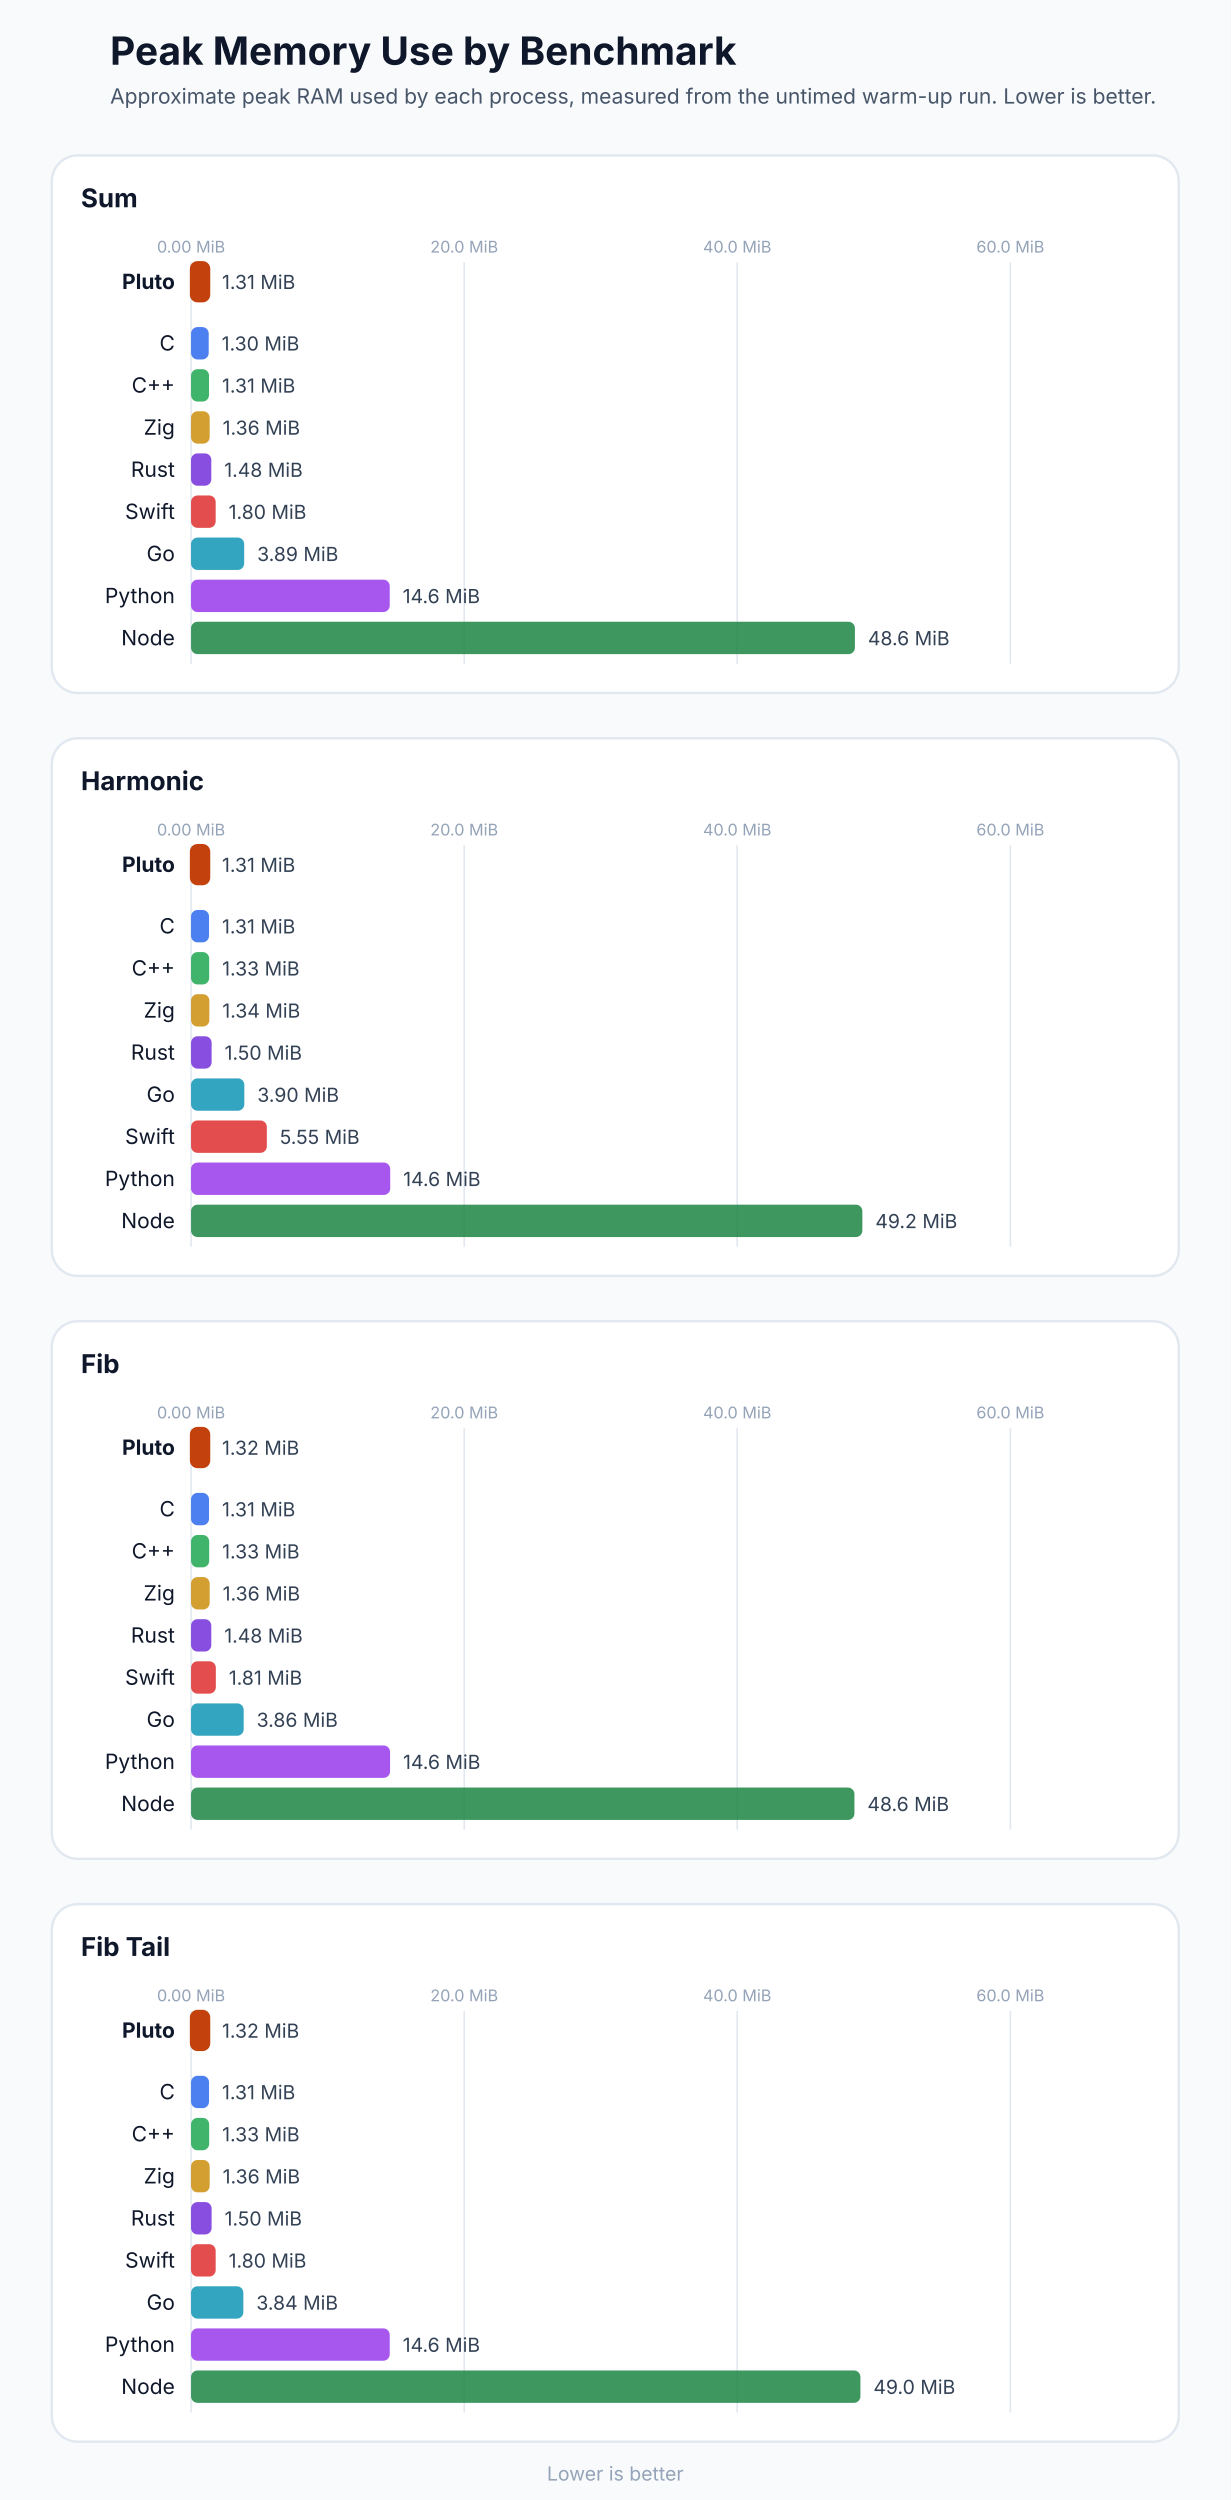
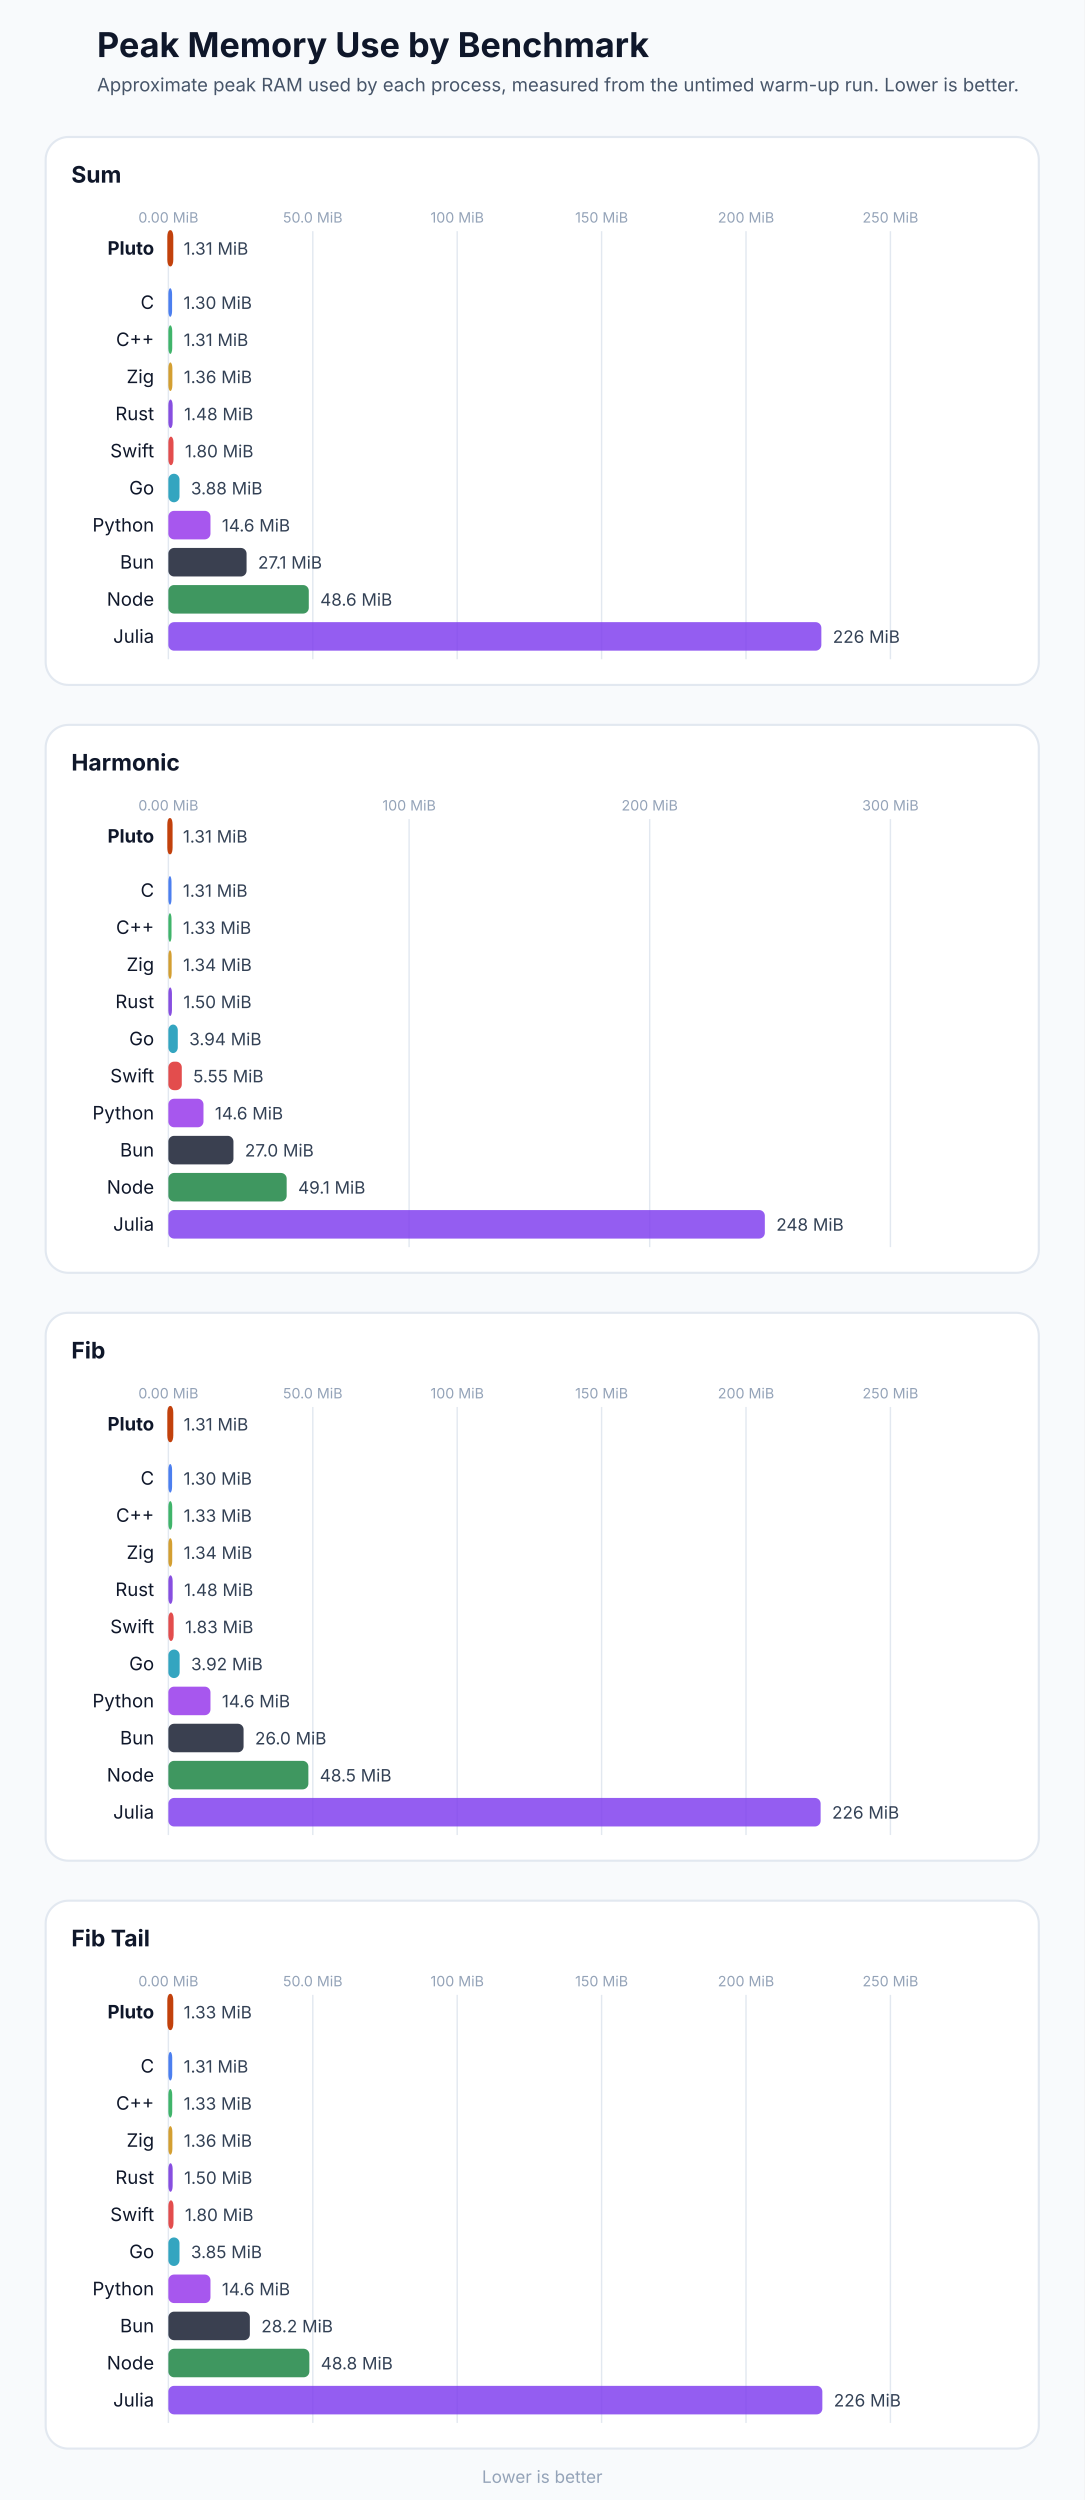
- <svg xmlns="http://www.w3.org/2000/svg" width="760" height="1544" viewBox="0 0 760 1544" role="img" aria-labelledby="chart-title chart-desc">
-   <rect width="760" height="1544" fill="#f8fafc" />
+ <svg xmlns="http://www.w3.org/2000/svg" width="760" height="1752" viewBox="0 0 760 1752" role="img" aria-labelledby="chart-title chart-desc">
+   <rect width="760" height="1752" fill="#f8fafc" />
  <text x="68" y="40" fill="#0f172a" font-size="24" font-weight="700" font-family="ui-sans-serif, system-ui, -apple-system, BlinkMacSystemFont, sans-serif">Peak Memory Use by Benchmark</text>
  <text x="68" y="64" fill="#475569" font-size="13" font-family="ui-sans-serif, system-ui, -apple-system, BlinkMacSystemFont, sans-serif">Approximate peak RAM used by each process, measured from the untimed warm-up run. Lower is better.</text>
-   <rect x="32" y="96" width="696" height="332" rx="16" fill="#ffffff" stroke="#e2e8f0" stroke-width="1.5" />
+   <rect x="32" y="96" width="696" height="384" rx="16" fill="#ffffff" stroke="#e2e8f0" stroke-width="1.5" />
  <text x="50" y="128" fill="#0f172a" font-size="16" font-weight="700" font-family="ui-sans-serif, system-ui, -apple-system, BlinkMacSystemFont, sans-serif">Sum</text>
-   <line x1="118.0" y1="162" x2="118.0" y2="410" stroke="#e2e8f0" stroke-width="1" />
+   <line x1="118.0" y1="162" x2="118.0" y2="462" stroke="#e2e8f0" stroke-width="1" />
  <text x="118.0" y="156" text-anchor="middle" fill="#94a3b8" font-size="10" font-family="ui-sans-serif, system-ui, -apple-system, BlinkMacSystemFont, sans-serif">0.00 MiB</text>
-   <line x1="286.7" y1="162" x2="286.7" y2="410" stroke="#e2e8f0" stroke-width="1" />
-   <text x="286.7" y="156" text-anchor="middle" fill="#94a3b8" font-size="10" font-family="ui-sans-serif, system-ui, -apple-system, BlinkMacSystemFont, sans-serif">20.0 MiB</text>
-   <line x1="455.3" y1="162" x2="455.3" y2="410" stroke="#e2e8f0" stroke-width="1" />
-   <text x="455.3" y="156" text-anchor="middle" fill="#94a3b8" font-size="10" font-family="ui-sans-serif, system-ui, -apple-system, BlinkMacSystemFont, sans-serif">40.0 MiB</text>
-   <line x1="624.0" y1="162" x2="624.0" y2="410" stroke="#e2e8f0" stroke-width="1" />
-   <text x="624.0" y="156" text-anchor="middle" fill="#94a3b8" font-size="10" font-family="ui-sans-serif, system-ui, -apple-system, BlinkMacSystemFont, sans-serif">60.0 MiB</text>
+   <line x1="219.2" y1="162" x2="219.2" y2="462" stroke="#e2e8f0" stroke-width="1" />
+   <text x="219.2" y="156" text-anchor="middle" fill="#94a3b8" font-size="10" font-family="ui-sans-serif, system-ui, -apple-system, BlinkMacSystemFont, sans-serif">50.0 MiB</text>
+   <line x1="320.4" y1="162" x2="320.4" y2="462" stroke="#e2e8f0" stroke-width="1" />
+   <text x="320.4" y="156" text-anchor="middle" fill="#94a3b8" font-size="10" font-family="ui-sans-serif, system-ui, -apple-system, BlinkMacSystemFont, sans-serif">100 MiB</text>
+   <line x1="421.6" y1="162" x2="421.6" y2="462" stroke="#e2e8f0" stroke-width="1" />
+   <text x="421.6" y="156" text-anchor="middle" fill="#94a3b8" font-size="10" font-family="ui-sans-serif, system-ui, -apple-system, BlinkMacSystemFont, sans-serif">150 MiB</text>
+   <line x1="522.8" y1="162" x2="522.8" y2="462" stroke="#e2e8f0" stroke-width="1" />
+   <text x="522.8" y="156" text-anchor="middle" fill="#94a3b8" font-size="10" font-family="ui-sans-serif, system-ui, -apple-system, BlinkMacSystemFont, sans-serif">200 MiB</text>
+   <line x1="624.0" y1="162" x2="624.0" y2="462" stroke="#e2e8f0" stroke-width="1" />
+   <text x="624.0" y="156" text-anchor="middle" fill="#94a3b8" font-size="10" font-family="ui-sans-serif, system-ui, -apple-system, BlinkMacSystemFont, sans-serif">250 MiB</text>
  <text x="108" y="178.5" text-anchor="end" fill="#0f172a" font-size="13" font-weight="700" font-family="ui-sans-serif, system-ui, -apple-system, BlinkMacSystemFont, sans-serif">Pluto</text>
-   <rect x="118" y="162" width="11.1" height="24" rx="4" fill="#c2410c" fill-opacity="1.0" stroke="#c2410c" stroke-width="1.5" />
-   <text x="137.1" y="178.5" text-anchor="start" fill="#334155" font-size="12" font-family="ui-sans-serif, system-ui, -apple-system, BlinkMacSystemFont, sans-serif">1.31 MiB</text>
+   <rect x="118" y="162" width="2.7" height="24" rx="4" fill="#c2410c" fill-opacity="1.0" stroke="#c2410c" stroke-width="1.5" />
+   <text x="128.7" y="178.5" text-anchor="start" fill="#334155" font-size="12" font-family="ui-sans-serif, system-ui, -apple-system, BlinkMacSystemFont, sans-serif">1.31 MiB</text>
  <text x="108" y="216.5" text-anchor="end" fill="#0f172a" font-size="13" font-weight="400" font-family="ui-sans-serif, system-ui, -apple-system, BlinkMacSystemFont, sans-serif">C</text>
-   <rect x="118" y="202" width="10.9" height="20" rx="4" fill="#2563eb" fill-opacity="0.82" />
-   <text x="136.9" y="216.5" text-anchor="start" fill="#334155" font-size="12" font-family="ui-sans-serif, system-ui, -apple-system, BlinkMacSystemFont, sans-serif">1.30 MiB</text>
+   <rect x="118" y="202" width="2.6" height="20" rx="4" fill="#2563eb" fill-opacity="0.82" />
+   <text x="128.6" y="216.5" text-anchor="start" fill="#334155" font-size="12" font-family="ui-sans-serif, system-ui, -apple-system, BlinkMacSystemFont, sans-serif">1.30 MiB</text>
  <text x="108" y="242.5" text-anchor="end" fill="#0f172a" font-size="13" font-weight="400" font-family="ui-sans-serif, system-ui, -apple-system, BlinkMacSystemFont, sans-serif">C++</text>
-   <rect x="118" y="228" width="11.1" height="20" rx="4" fill="#16a34a" fill-opacity="0.82" />
-   <text x="137.1" y="242.5" text-anchor="start" fill="#334155" font-size="12" font-family="ui-sans-serif, system-ui, -apple-system, BlinkMacSystemFont, sans-serif">1.31 MiB</text>
+   <rect x="118" y="228" width="2.7" height="20" rx="4" fill="#16a34a" fill-opacity="0.82" />
+   <text x="128.7" y="242.5" text-anchor="start" fill="#334155" font-size="12" font-family="ui-sans-serif, system-ui, -apple-system, BlinkMacSystemFont, sans-serif">1.31 MiB</text>
  <text x="108" y="268.5" text-anchor="end" fill="#0f172a" font-size="13" font-weight="400" font-family="ui-sans-serif, system-ui, -apple-system, BlinkMacSystemFont, sans-serif">Zig</text>
-   <rect x="118" y="254" width="11.5" height="20" rx="4" fill="#ca8a04" fill-opacity="0.82" />
-   <text x="137.5" y="268.5" text-anchor="start" fill="#334155" font-size="12" font-family="ui-sans-serif, system-ui, -apple-system, BlinkMacSystemFont, sans-serif">1.36 MiB</text>
+   <rect x="118" y="254" width="2.8" height="20" rx="4" fill="#ca8a04" fill-opacity="0.82" />
+   <text x="128.8" y="268.5" text-anchor="start" fill="#334155" font-size="12" font-family="ui-sans-serif, system-ui, -apple-system, BlinkMacSystemFont, sans-serif">1.36 MiB</text>
  <text x="108" y="294.5" text-anchor="end" fill="#0f172a" font-size="13" font-weight="400" font-family="ui-sans-serif, system-ui, -apple-system, BlinkMacSystemFont, sans-serif">Rust</text>
-   <rect x="118" y="280" width="12.5" height="20" rx="4" fill="#6d28d9" fill-opacity="0.82" />
-   <text x="138.5" y="294.5" text-anchor="start" fill="#334155" font-size="12" font-family="ui-sans-serif, system-ui, -apple-system, BlinkMacSystemFont, sans-serif">1.48 MiB</text>
+   <rect x="118" y="280" width="3.0" height="20" rx="4" fill="#6d28d9" fill-opacity="0.82" />
+   <text x="129.0" y="294.5" text-anchor="start" fill="#334155" font-size="12" font-family="ui-sans-serif, system-ui, -apple-system, BlinkMacSystemFont, sans-serif">1.48 MiB</text>
  <text x="108" y="320.5" text-anchor="end" fill="#0f172a" font-size="13" font-weight="400" font-family="ui-sans-serif, system-ui, -apple-system, BlinkMacSystemFont, sans-serif">Swift</text>
-   <rect x="118" y="306" width="15.2" height="20" rx="4" fill="#dc2626" fill-opacity="0.82" />
-   <text x="141.2" y="320.5" text-anchor="start" fill="#334155" font-size="12" font-family="ui-sans-serif, system-ui, -apple-system, BlinkMacSystemFont, sans-serif">1.80 MiB</text>
+   <rect x="118" y="306" width="3.6" height="20" rx="4" fill="#dc2626" fill-opacity="0.82" />
+   <text x="129.6" y="320.5" text-anchor="start" fill="#334155" font-size="12" font-family="ui-sans-serif, system-ui, -apple-system, BlinkMacSystemFont, sans-serif">1.80 MiB</text>
  <text x="108" y="346.5" text-anchor="end" fill="#0f172a" font-size="13" font-weight="400" font-family="ui-sans-serif, system-ui, -apple-system, BlinkMacSystemFont, sans-serif">Go</text>
-   <rect x="118" y="332" width="32.8" height="20" rx="4" fill="#0891b2" fill-opacity="0.82" />
-   <text x="158.8" y="346.5" text-anchor="start" fill="#334155" font-size="12" font-family="ui-sans-serif, system-ui, -apple-system, BlinkMacSystemFont, sans-serif">3.89 MiB</text>
+   <rect x="118" y="332" width="7.8" height="20" rx="4" fill="#0891b2" fill-opacity="0.82" />
+   <text x="133.8" y="346.5" text-anchor="start" fill="#334155" font-size="12" font-family="ui-sans-serif, system-ui, -apple-system, BlinkMacSystemFont, sans-serif">3.88 MiB</text>
  <text x="108" y="372.5" text-anchor="end" fill="#0f172a" font-size="13" font-weight="400" font-family="ui-sans-serif, system-ui, -apple-system, BlinkMacSystemFont, sans-serif">Python</text>
-   <rect x="118" y="358" width="122.7" height="20" rx="4" fill="#9333ea" fill-opacity="0.82" />
-   <text x="248.7" y="372.5" text-anchor="start" fill="#334155" font-size="12" font-family="ui-sans-serif, system-ui, -apple-system, BlinkMacSystemFont, sans-serif">14.6 MiB</text>
-   <text x="108" y="398.5" text-anchor="end" fill="#0f172a" font-size="13" font-weight="400" font-family="ui-sans-serif, system-ui, -apple-system, BlinkMacSystemFont, sans-serif">Node</text>
-   <rect x="118" y="384" width="410.0" height="20" rx="4" fill="#15803d" fill-opacity="0.82" />
-   <text x="536.0" y="398.5" text-anchor="start" fill="#334155" font-size="12" font-family="ui-sans-serif, system-ui, -apple-system, BlinkMacSystemFont, sans-serif">48.6 MiB</text>
-   <rect x="32" y="456" width="696" height="332" rx="16" fill="#ffffff" stroke="#e2e8f0" stroke-width="1.5" />
-   <text x="50" y="488" fill="#0f172a" font-size="16" font-weight="700" font-family="ui-sans-serif, system-ui, -apple-system, BlinkMacSystemFont, sans-serif">Harmonic</text>
-   <line x1="118.0" y1="522" x2="118.0" y2="770" stroke="#e2e8f0" stroke-width="1" />
-   <text x="118.0" y="516" text-anchor="middle" fill="#94a3b8" font-size="10" font-family="ui-sans-serif, system-ui, -apple-system, BlinkMacSystemFont, sans-serif">0.00 MiB</text>
-   <line x1="286.7" y1="522" x2="286.7" y2="770" stroke="#e2e8f0" stroke-width="1" />
-   <text x="286.7" y="516" text-anchor="middle" fill="#94a3b8" font-size="10" font-family="ui-sans-serif, system-ui, -apple-system, BlinkMacSystemFont, sans-serif">20.0 MiB</text>
-   <line x1="455.3" y1="522" x2="455.3" y2="770" stroke="#e2e8f0" stroke-width="1" />
-   <text x="455.3" y="516" text-anchor="middle" fill="#94a3b8" font-size="10" font-family="ui-sans-serif, system-ui, -apple-system, BlinkMacSystemFont, sans-serif">40.0 MiB</text>
-   <line x1="624.0" y1="522" x2="624.0" y2="770" stroke="#e2e8f0" stroke-width="1" />
-   <text x="624.0" y="516" text-anchor="middle" fill="#94a3b8" font-size="10" font-family="ui-sans-serif, system-ui, -apple-system, BlinkMacSystemFont, sans-serif">60.0 MiB</text>
-   <text x="108" y="538.5" text-anchor="end" fill="#0f172a" font-size="13" font-weight="700" font-family="ui-sans-serif, system-ui, -apple-system, BlinkMacSystemFont, sans-serif">Pluto</text>
-   <rect x="118" y="522" width="11.1" height="24" rx="4" fill="#c2410c" fill-opacity="1.0" stroke="#c2410c" stroke-width="1.5" />
-   <text x="137.1" y="538.5" text-anchor="start" fill="#334155" font-size="12" font-family="ui-sans-serif, system-ui, -apple-system, BlinkMacSystemFont, sans-serif">1.31 MiB</text>
-   <text x="108" y="576.5" text-anchor="end" fill="#0f172a" font-size="13" font-weight="400" font-family="ui-sans-serif, system-ui, -apple-system, BlinkMacSystemFont, sans-serif">C</text>
-   <rect x="118" y="562" width="11.1" height="20" rx="4" fill="#2563eb" fill-opacity="0.82" />
-   <text x="137.1" y="576.5" text-anchor="start" fill="#334155" font-size="12" font-family="ui-sans-serif, system-ui, -apple-system, BlinkMacSystemFont, sans-serif">1.31 MiB</text>
-   <text x="108" y="602.5" text-anchor="end" fill="#0f172a" font-size="13" font-weight="400" font-family="ui-sans-serif, system-ui, -apple-system, BlinkMacSystemFont, sans-serif">C++</text>
-   <rect x="118" y="588" width="11.2" height="20" rx="4" fill="#16a34a" fill-opacity="0.82" />
-   <text x="137.2" y="602.5" text-anchor="start" fill="#334155" font-size="12" font-family="ui-sans-serif, system-ui, -apple-system, BlinkMacSystemFont, sans-serif">1.33 MiB</text>
-   <text x="108" y="628.5" text-anchor="end" fill="#0f172a" font-size="13" font-weight="400" font-family="ui-sans-serif, system-ui, -apple-system, BlinkMacSystemFont, sans-serif">Zig</text>
-   <rect x="118" y="614" width="11.3" height="20" rx="4" fill="#ca8a04" fill-opacity="0.82" />
-   <text x="137.3" y="628.5" text-anchor="start" fill="#334155" font-size="12" font-family="ui-sans-serif, system-ui, -apple-system, BlinkMacSystemFont, sans-serif">1.34 MiB</text>
-   <text x="108" y="654.5" text-anchor="end" fill="#0f172a" font-size="13" font-weight="400" font-family="ui-sans-serif, system-ui, -apple-system, BlinkMacSystemFont, sans-serif">Rust</text>
-   <rect x="118" y="640" width="12.7" height="20" rx="4" fill="#6d28d9" fill-opacity="0.82" />
-   <text x="138.7" y="654.5" text-anchor="start" fill="#334155" font-size="12" font-family="ui-sans-serif, system-ui, -apple-system, BlinkMacSystemFont, sans-serif">1.50 MiB</text>
-   <text x="108" y="680.5" text-anchor="end" fill="#0f172a" font-size="13" font-weight="400" font-family="ui-sans-serif, system-ui, -apple-system, BlinkMacSystemFont, sans-serif">Go</text>
-   <rect x="118" y="666" width="32.9" height="20" rx="4" fill="#0891b2" fill-opacity="0.82" />
-   <text x="158.9" y="680.5" text-anchor="start" fill="#334155" font-size="12" font-family="ui-sans-serif, system-ui, -apple-system, BlinkMacSystemFont, sans-serif">3.90 MiB</text>
-   <text x="108" y="706.5" text-anchor="end" fill="#0f172a" font-size="13" font-weight="400" font-family="ui-sans-serif, system-ui, -apple-system, BlinkMacSystemFont, sans-serif">Swift</text>
-   <rect x="118" y="692" width="46.8" height="20" rx="4" fill="#dc2626" fill-opacity="0.82" />
-   <text x="172.8" y="706.5" text-anchor="start" fill="#334155" font-size="12" font-family="ui-sans-serif, system-ui, -apple-system, BlinkMacSystemFont, sans-serif">5.55 MiB</text>
-   <text x="108" y="732.5" text-anchor="end" fill="#0f172a" font-size="13" font-weight="400" font-family="ui-sans-serif, system-ui, -apple-system, BlinkMacSystemFont, sans-serif">Python</text>
-   <rect x="118" y="718" width="123.0" height="20" rx="4" fill="#9333ea" fill-opacity="0.82" />
-   <text x="249.0" y="732.5" text-anchor="start" fill="#334155" font-size="12" font-family="ui-sans-serif, system-ui, -apple-system, BlinkMacSystemFont, sans-serif">14.6 MiB</text>
-   <text x="108" y="758.5" text-anchor="end" fill="#0f172a" font-size="13" font-weight="400" font-family="ui-sans-serif, system-ui, -apple-system, BlinkMacSystemFont, sans-serif">Node</text>
-   <rect x="118" y="744" width="414.6" height="20" rx="4" fill="#15803d" fill-opacity="0.82" />
-   <text x="540.6" y="758.5" text-anchor="start" fill="#334155" font-size="12" font-family="ui-sans-serif, system-ui, -apple-system, BlinkMacSystemFont, sans-serif">49.2 MiB</text>
-   <rect x="32" y="816" width="696" height="332" rx="16" fill="#ffffff" stroke="#e2e8f0" stroke-width="1.5" />
-   <text x="50" y="848" fill="#0f172a" font-size="16" font-weight="700" font-family="ui-sans-serif, system-ui, -apple-system, BlinkMacSystemFont, sans-serif">Fib</text>
-   <line x1="118.0" y1="882" x2="118.0" y2="1130" stroke="#e2e8f0" stroke-width="1" />
-   <text x="118.0" y="876" text-anchor="middle" fill="#94a3b8" font-size="10" font-family="ui-sans-serif, system-ui, -apple-system, BlinkMacSystemFont, sans-serif">0.00 MiB</text>
-   <line x1="286.7" y1="882" x2="286.7" y2="1130" stroke="#e2e8f0" stroke-width="1" />
-   <text x="286.7" y="876" text-anchor="middle" fill="#94a3b8" font-size="10" font-family="ui-sans-serif, system-ui, -apple-system, BlinkMacSystemFont, sans-serif">20.0 MiB</text>
-   <line x1="455.3" y1="882" x2="455.3" y2="1130" stroke="#e2e8f0" stroke-width="1" />
-   <text x="455.3" y="876" text-anchor="middle" fill="#94a3b8" font-size="10" font-family="ui-sans-serif, system-ui, -apple-system, BlinkMacSystemFont, sans-serif">40.0 MiB</text>
-   <line x1="624.0" y1="882" x2="624.0" y2="1130" stroke="#e2e8f0" stroke-width="1" />
-   <text x="624.0" y="876" text-anchor="middle" fill="#94a3b8" font-size="10" font-family="ui-sans-serif, system-ui, -apple-system, BlinkMacSystemFont, sans-serif">60.0 MiB</text>
-   <text x="108" y="898.5" text-anchor="end" fill="#0f172a" font-size="13" font-weight="700" font-family="ui-sans-serif, system-ui, -apple-system, BlinkMacSystemFont, sans-serif">Pluto</text>
-   <rect x="118" y="882" width="11.1" height="24" rx="4" fill="#c2410c" fill-opacity="1.0" stroke="#c2410c" stroke-width="1.5" />
-   <text x="137.1" y="898.5" text-anchor="start" fill="#334155" font-size="12" font-family="ui-sans-serif, system-ui, -apple-system, BlinkMacSystemFont, sans-serif">1.32 MiB</text>
-   <text x="108" y="936.5" text-anchor="end" fill="#0f172a" font-size="13" font-weight="400" font-family="ui-sans-serif, system-ui, -apple-system, BlinkMacSystemFont, sans-serif">C</text>
-   <rect x="118" y="922" width="11.1" height="20" rx="4" fill="#2563eb" fill-opacity="0.82" />
-   <text x="137.1" y="936.5" text-anchor="start" fill="#334155" font-size="12" font-family="ui-sans-serif, system-ui, -apple-system, BlinkMacSystemFont, sans-serif">1.31 MiB</text>
-   <text x="108" y="962.5" text-anchor="end" fill="#0f172a" font-size="13" font-weight="400" font-family="ui-sans-serif, system-ui, -apple-system, BlinkMacSystemFont, sans-serif">C++</text>
-   <rect x="118" y="948" width="11.2" height="20" rx="4" fill="#16a34a" fill-opacity="0.82" />
-   <text x="137.2" y="962.5" text-anchor="start" fill="#334155" font-size="12" font-family="ui-sans-serif, system-ui, -apple-system, BlinkMacSystemFont, sans-serif">1.33 MiB</text>
-   <text x="108" y="988.5" text-anchor="end" fill="#0f172a" font-size="13" font-weight="400" font-family="ui-sans-serif, system-ui, -apple-system, BlinkMacSystemFont, sans-serif">Zig</text>
-   <rect x="118" y="974" width="11.5" height="20" rx="4" fill="#ca8a04" fill-opacity="0.82" />
-   <text x="137.5" y="988.5" text-anchor="start" fill="#334155" font-size="12" font-family="ui-sans-serif, system-ui, -apple-system, BlinkMacSystemFont, sans-serif">1.36 MiB</text>
-   <text x="108" y="1014.5" text-anchor="end" fill="#0f172a" font-size="13" font-weight="400" font-family="ui-sans-serif, system-ui, -apple-system, BlinkMacSystemFont, sans-serif">Rust</text>
-   <rect x="118" y="1000" width="12.5" height="20" rx="4" fill="#6d28d9" fill-opacity="0.82" />
-   <text x="138.5" y="1014.5" text-anchor="start" fill="#334155" font-size="12" font-family="ui-sans-serif, system-ui, -apple-system, BlinkMacSystemFont, sans-serif">1.48 MiB</text>
-   <text x="108" y="1040.5" text-anchor="end" fill="#0f172a" font-size="13" font-weight="400" font-family="ui-sans-serif, system-ui, -apple-system, BlinkMacSystemFont, sans-serif">Swift</text>
-   <rect x="118" y="1026" width="15.3" height="20" rx="4" fill="#dc2626" fill-opacity="0.82" />
-   <text x="141.3" y="1040.5" text-anchor="start" fill="#334155" font-size="12" font-family="ui-sans-serif, system-ui, -apple-system, BlinkMacSystemFont, sans-serif">1.81 MiB</text>
-   <text x="108" y="1066.5" text-anchor="end" fill="#0f172a" font-size="13" font-weight="400" font-family="ui-sans-serif, system-ui, -apple-system, BlinkMacSystemFont, sans-serif">Go</text>
-   <rect x="118" y="1052" width="32.5" height="20" rx="4" fill="#0891b2" fill-opacity="0.82" />
-   <text x="158.5" y="1066.5" text-anchor="start" fill="#334155" font-size="12" font-family="ui-sans-serif, system-ui, -apple-system, BlinkMacSystemFont, sans-serif">3.86 MiB</text>
-   <text x="108" y="1092.5" text-anchor="end" fill="#0f172a" font-size="13" font-weight="400" font-family="ui-sans-serif, system-ui, -apple-system, BlinkMacSystemFont, sans-serif">Python</text>
-   <rect x="118" y="1078" width="122.9" height="20" rx="4" fill="#9333ea" fill-opacity="0.82" />
-   <text x="248.9" y="1092.5" text-anchor="start" fill="#334155" font-size="12" font-family="ui-sans-serif, system-ui, -apple-system, BlinkMacSystemFont, sans-serif">14.6 MiB</text>
-   <text x="108" y="1118.5" text-anchor="end" fill="#0f172a" font-size="13" font-weight="400" font-family="ui-sans-serif, system-ui, -apple-system, BlinkMacSystemFont, sans-serif">Node</text>
-   <rect x="118" y="1104" width="409.7" height="20" rx="4" fill="#15803d" fill-opacity="0.82" />
-   <text x="535.7" y="1118.5" text-anchor="start" fill="#334155" font-size="12" font-family="ui-sans-serif, system-ui, -apple-system, BlinkMacSystemFont, sans-serif">48.6 MiB</text>
-   <rect x="32" y="1176" width="696" height="332" rx="16" fill="#ffffff" stroke="#e2e8f0" stroke-width="1.5" />
-   <text x="50" y="1208" fill="#0f172a" font-size="16" font-weight="700" font-family="ui-sans-serif, system-ui, -apple-system, BlinkMacSystemFont, sans-serif">Fib Tail</text>
-   <line x1="118.0" y1="1242" x2="118.0" y2="1490" stroke="#e2e8f0" stroke-width="1" />
-   <text x="118.0" y="1236" text-anchor="middle" fill="#94a3b8" font-size="10" font-family="ui-sans-serif, system-ui, -apple-system, BlinkMacSystemFont, sans-serif">0.00 MiB</text>
-   <line x1="286.7" y1="1242" x2="286.7" y2="1490" stroke="#e2e8f0" stroke-width="1" />
-   <text x="286.7" y="1236" text-anchor="middle" fill="#94a3b8" font-size="10" font-family="ui-sans-serif, system-ui, -apple-system, BlinkMacSystemFont, sans-serif">20.0 MiB</text>
-   <line x1="455.3" y1="1242" x2="455.3" y2="1490" stroke="#e2e8f0" stroke-width="1" />
-   <text x="455.3" y="1236" text-anchor="middle" fill="#94a3b8" font-size="10" font-family="ui-sans-serif, system-ui, -apple-system, BlinkMacSystemFont, sans-serif">40.0 MiB</text>
-   <line x1="624.0" y1="1242" x2="624.0" y2="1490" stroke="#e2e8f0" stroke-width="1" />
-   <text x="624.0" y="1236" text-anchor="middle" fill="#94a3b8" font-size="10" font-family="ui-sans-serif, system-ui, -apple-system, BlinkMacSystemFont, sans-serif">60.0 MiB</text>
-   <text x="108" y="1258.5" text-anchor="end" fill="#0f172a" font-size="13" font-weight="700" font-family="ui-sans-serif, system-ui, -apple-system, BlinkMacSystemFont, sans-serif">Pluto</text>
-   <rect x="118" y="1242" width="11.1" height="24" rx="4" fill="#c2410c" fill-opacity="1.0" stroke="#c2410c" stroke-width="1.5" />
-   <text x="137.1" y="1258.5" text-anchor="start" fill="#334155" font-size="12" font-family="ui-sans-serif, system-ui, -apple-system, BlinkMacSystemFont, sans-serif">1.32 MiB</text>
-   <text x="108" y="1296.5" text-anchor="end" fill="#0f172a" font-size="13" font-weight="400" font-family="ui-sans-serif, system-ui, -apple-system, BlinkMacSystemFont, sans-serif">C</text>
-   <rect x="118" y="1282" width="11.1" height="20" rx="4" fill="#2563eb" fill-opacity="0.82" />
-   <text x="137.1" y="1296.5" text-anchor="start" fill="#334155" font-size="12" font-family="ui-sans-serif, system-ui, -apple-system, BlinkMacSystemFont, sans-serif">1.31 MiB</text>
-   <text x="108" y="1322.5" text-anchor="end" fill="#0f172a" font-size="13" font-weight="400" font-family="ui-sans-serif, system-ui, -apple-system, BlinkMacSystemFont, sans-serif">C++</text>
-   <rect x="118" y="1308" width="11.2" height="20" rx="4" fill="#16a34a" fill-opacity="0.82" />
-   <text x="137.2" y="1322.5" text-anchor="start" fill="#334155" font-size="12" font-family="ui-sans-serif, system-ui, -apple-system, BlinkMacSystemFont, sans-serif">1.33 MiB</text>
-   <text x="108" y="1348.5" text-anchor="end" fill="#0f172a" font-size="13" font-weight="400" font-family="ui-sans-serif, system-ui, -apple-system, BlinkMacSystemFont, sans-serif">Zig</text>
-   <rect x="118" y="1334" width="11.5" height="20" rx="4" fill="#ca8a04" fill-opacity="0.82" />
-   <text x="137.5" y="1348.5" text-anchor="start" fill="#334155" font-size="12" font-family="ui-sans-serif, system-ui, -apple-system, BlinkMacSystemFont, sans-serif">1.36 MiB</text>
-   <text x="108" y="1374.5" text-anchor="end" fill="#0f172a" font-size="13" font-weight="400" font-family="ui-sans-serif, system-ui, -apple-system, BlinkMacSystemFont, sans-serif">Rust</text>
-   <rect x="118" y="1360" width="12.7" height="20" rx="4" fill="#6d28d9" fill-opacity="0.82" />
-   <text x="138.7" y="1374.5" text-anchor="start" fill="#334155" font-size="12" font-family="ui-sans-serif, system-ui, -apple-system, BlinkMacSystemFont, sans-serif">1.50 MiB</text>
-   <text x="108" y="1400.5" text-anchor="end" fill="#0f172a" font-size="13" font-weight="400" font-family="ui-sans-serif, system-ui, -apple-system, BlinkMacSystemFont, sans-serif">Swift</text>
-   <rect x="118" y="1386" width="15.2" height="20" rx="4" fill="#dc2626" fill-opacity="0.82" />
-   <text x="141.2" y="1400.5" text-anchor="start" fill="#334155" font-size="12" font-family="ui-sans-serif, system-ui, -apple-system, BlinkMacSystemFont, sans-serif">1.80 MiB</text>
-   <text x="108" y="1426.5" text-anchor="end" fill="#0f172a" font-size="13" font-weight="400" font-family="ui-sans-serif, system-ui, -apple-system, BlinkMacSystemFont, sans-serif">Go</text>
-   <rect x="118" y="1412" width="32.3" height="20" rx="4" fill="#0891b2" fill-opacity="0.82" />
-   <text x="158.3" y="1426.5" text-anchor="start" fill="#334155" font-size="12" font-family="ui-sans-serif, system-ui, -apple-system, BlinkMacSystemFont, sans-serif">3.84 MiB</text>
-   <text x="108" y="1452.5" text-anchor="end" fill="#0f172a" font-size="13" font-weight="400" font-family="ui-sans-serif, system-ui, -apple-system, BlinkMacSystemFont, sans-serif">Python</text>
-   <rect x="118" y="1438" width="122.7" height="20" rx="4" fill="#9333ea" fill-opacity="0.82" />
-   <text x="248.7" y="1452.5" text-anchor="start" fill="#334155" font-size="12" font-family="ui-sans-serif, system-ui, -apple-system, BlinkMacSystemFont, sans-serif">14.6 MiB</text>
-   <text x="108" y="1478.5" text-anchor="end" fill="#0f172a" font-size="13" font-weight="400" font-family="ui-sans-serif, system-ui, -apple-system, BlinkMacSystemFont, sans-serif">Node</text>
-   <rect x="118" y="1464" width="413.4" height="20" rx="4" fill="#15803d" fill-opacity="0.82" />
-   <text x="539.4" y="1478.5" text-anchor="start" fill="#334155" font-size="12" font-family="ui-sans-serif, system-ui, -apple-system, BlinkMacSystemFont, sans-serif">49.0 MiB</text>
-   <text x="380.0" y="1532" text-anchor="middle" fill="#94a3b8" font-size="12" font-family="ui-sans-serif, system-ui, -apple-system, BlinkMacSystemFont, sans-serif">Lower is better</text>
+   <rect x="118" y="358" width="29.5" height="20" rx="4" fill="#9333ea" fill-opacity="0.82" />
+   <text x="155.5" y="372.5" text-anchor="start" fill="#334155" font-size="12" font-family="ui-sans-serif, system-ui, -apple-system, BlinkMacSystemFont, sans-serif">14.6 MiB</text>
+   <text x="108" y="398.5" text-anchor="end" fill="#0f172a" font-size="13" font-weight="400" font-family="ui-sans-serif, system-ui, -apple-system, BlinkMacSystemFont, sans-serif">Bun</text>
+   <rect x="118" y="384" width="54.8" height="20" rx="4" fill="#0f172a" fill-opacity="0.82" />
+   <text x="180.8" y="398.5" text-anchor="start" fill="#334155" font-size="12" font-family="ui-sans-serif, system-ui, -apple-system, BlinkMacSystemFont, sans-serif">27.1 MiB</text>
+   <text x="108" y="424.5" text-anchor="end" fill="#0f172a" font-size="13" font-weight="400" font-family="ui-sans-serif, system-ui, -apple-system, BlinkMacSystemFont, sans-serif">Node</text>
+   <rect x="118" y="410" width="98.4" height="20" rx="4" fill="#15803d" fill-opacity="0.82" />
+   <text x="224.4" y="424.5" text-anchor="start" fill="#334155" font-size="12" font-family="ui-sans-serif, system-ui, -apple-system, BlinkMacSystemFont, sans-serif">48.6 MiB</text>
+   <text x="108" y="450.5" text-anchor="end" fill="#0f172a" font-size="13" font-weight="400" font-family="ui-sans-serif, system-ui, -apple-system, BlinkMacSystemFont, sans-serif">Julia</text>
+   <rect x="118" y="436" width="457.6" height="20" rx="4" fill="#7c3aed" fill-opacity="0.82" />
+   <text x="583.6" y="450.5" text-anchor="start" fill="#334155" font-size="12" font-family="ui-sans-serif, system-ui, -apple-system, BlinkMacSystemFont, sans-serif">226 MiB</text>
+   <rect x="32" y="508" width="696" height="384" rx="16" fill="#ffffff" stroke="#e2e8f0" stroke-width="1.5" />
+   <text x="50" y="540" fill="#0f172a" font-size="16" font-weight="700" font-family="ui-sans-serif, system-ui, -apple-system, BlinkMacSystemFont, sans-serif">Harmonic</text>
+   <line x1="118.0" y1="574" x2="118.0" y2="874" stroke="#e2e8f0" stroke-width="1" />
+   <text x="118.0" y="568" text-anchor="middle" fill="#94a3b8" font-size="10" font-family="ui-sans-serif, system-ui, -apple-system, BlinkMacSystemFont, sans-serif">0.00 MiB</text>
+   <line x1="286.7" y1="574" x2="286.7" y2="874" stroke="#e2e8f0" stroke-width="1" />
+   <text x="286.7" y="568" text-anchor="middle" fill="#94a3b8" font-size="10" font-family="ui-sans-serif, system-ui, -apple-system, BlinkMacSystemFont, sans-serif">100 MiB</text>
+   <line x1="455.3" y1="574" x2="455.3" y2="874" stroke="#e2e8f0" stroke-width="1" />
+   <text x="455.3" y="568" text-anchor="middle" fill="#94a3b8" font-size="10" font-family="ui-sans-serif, system-ui, -apple-system, BlinkMacSystemFont, sans-serif">200 MiB</text>
+   <line x1="624.0" y1="574" x2="624.0" y2="874" stroke="#e2e8f0" stroke-width="1" />
+   <text x="624.0" y="568" text-anchor="middle" fill="#94a3b8" font-size="10" font-family="ui-sans-serif, system-ui, -apple-system, BlinkMacSystemFont, sans-serif">300 MiB</text>
+   <text x="108" y="590.5" text-anchor="end" fill="#0f172a" font-size="13" font-weight="700" font-family="ui-sans-serif, system-ui, -apple-system, BlinkMacSystemFont, sans-serif">Pluto</text>
+   <rect x="118" y="574" width="2.2" height="24" rx="4" fill="#c2410c" fill-opacity="1.0" stroke="#c2410c" stroke-width="1.5" />
+   <text x="128.2" y="590.5" text-anchor="start" fill="#334155" font-size="12" font-family="ui-sans-serif, system-ui, -apple-system, BlinkMacSystemFont, sans-serif">1.31 MiB</text>
+   <text x="108" y="628.5" text-anchor="end" fill="#0f172a" font-size="13" font-weight="400" font-family="ui-sans-serif, system-ui, -apple-system, BlinkMacSystemFont, sans-serif">C</text>
+   <rect x="118" y="614" width="2.2" height="20" rx="4" fill="#2563eb" fill-opacity="0.82" />
+   <text x="128.2" y="628.5" text-anchor="start" fill="#334155" font-size="12" font-family="ui-sans-serif, system-ui, -apple-system, BlinkMacSystemFont, sans-serif">1.31 MiB</text>
+   <text x="108" y="654.5" text-anchor="end" fill="#0f172a" font-size="13" font-weight="400" font-family="ui-sans-serif, system-ui, -apple-system, BlinkMacSystemFont, sans-serif">C++</text>
+   <rect x="118" y="640" width="2.2" height="20" rx="4" fill="#16a34a" fill-opacity="0.82" />
+   <text x="128.2" y="654.5" text-anchor="start" fill="#334155" font-size="12" font-family="ui-sans-serif, system-ui, -apple-system, BlinkMacSystemFont, sans-serif">1.33 MiB</text>
+   <text x="108" y="680.5" text-anchor="end" fill="#0f172a" font-size="13" font-weight="400" font-family="ui-sans-serif, system-ui, -apple-system, BlinkMacSystemFont, sans-serif">Zig</text>
+   <rect x="118" y="666" width="2.3" height="20" rx="4" fill="#ca8a04" fill-opacity="0.82" />
+   <text x="128.3" y="680.5" text-anchor="start" fill="#334155" font-size="12" font-family="ui-sans-serif, system-ui, -apple-system, BlinkMacSystemFont, sans-serif">1.34 MiB</text>
+   <text x="108" y="706.5" text-anchor="end" fill="#0f172a" font-size="13" font-weight="400" font-family="ui-sans-serif, system-ui, -apple-system, BlinkMacSystemFont, sans-serif">Rust</text>
+   <rect x="118" y="692" width="2.5" height="20" rx="4" fill="#6d28d9" fill-opacity="0.82" />
+   <text x="128.5" y="706.5" text-anchor="start" fill="#334155" font-size="12" font-family="ui-sans-serif, system-ui, -apple-system, BlinkMacSystemFont, sans-serif">1.50 MiB</text>
+   <text x="108" y="732.5" text-anchor="end" fill="#0f172a" font-size="13" font-weight="400" font-family="ui-sans-serif, system-ui, -apple-system, BlinkMacSystemFont, sans-serif">Go</text>
+   <rect x="118" y="718" width="6.6" height="20" rx="4" fill="#0891b2" fill-opacity="0.82" />
+   <text x="132.6" y="732.5" text-anchor="start" fill="#334155" font-size="12" font-family="ui-sans-serif, system-ui, -apple-system, BlinkMacSystemFont, sans-serif">3.94 MiB</text>
+   <text x="108" y="758.5" text-anchor="end" fill="#0f172a" font-size="13" font-weight="400" font-family="ui-sans-serif, system-ui, -apple-system, BlinkMacSystemFont, sans-serif">Swift</text>
+   <rect x="118" y="744" width="9.4" height="20" rx="4" fill="#dc2626" fill-opacity="0.82" />
+   <text x="135.4" y="758.5" text-anchor="start" fill="#334155" font-size="12" font-family="ui-sans-serif, system-ui, -apple-system, BlinkMacSystemFont, sans-serif">5.55 MiB</text>
+   <text x="108" y="784.5" text-anchor="end" fill="#0f172a" font-size="13" font-weight="400" font-family="ui-sans-serif, system-ui, -apple-system, BlinkMacSystemFont, sans-serif">Python</text>
+   <rect x="118" y="770" width="24.6" height="20" rx="4" fill="#9333ea" fill-opacity="0.82" />
+   <text x="150.6" y="784.5" text-anchor="start" fill="#334155" font-size="12" font-family="ui-sans-serif, system-ui, -apple-system, BlinkMacSystemFont, sans-serif">14.6 MiB</text>
+   <text x="108" y="810.5" text-anchor="end" fill="#0f172a" font-size="13" font-weight="400" font-family="ui-sans-serif, system-ui, -apple-system, BlinkMacSystemFont, sans-serif">Bun</text>
+   <rect x="118" y="796" width="45.6" height="20" rx="4" fill="#0f172a" fill-opacity="0.82" />
+   <text x="171.6" y="810.5" text-anchor="start" fill="#334155" font-size="12" font-family="ui-sans-serif, system-ui, -apple-system, BlinkMacSystemFont, sans-serif">27.0 MiB</text>
+   <text x="108" y="836.5" text-anchor="end" fill="#0f172a" font-size="13" font-weight="400" font-family="ui-sans-serif, system-ui, -apple-system, BlinkMacSystemFont, sans-serif">Node</text>
+   <rect x="118" y="822" width="82.9" height="20" rx="4" fill="#15803d" fill-opacity="0.82" />
+   <text x="208.9" y="836.5" text-anchor="start" fill="#334155" font-size="12" font-family="ui-sans-serif, system-ui, -apple-system, BlinkMacSystemFont, sans-serif">49.1 MiB</text>
+   <text x="108" y="862.5" text-anchor="end" fill="#0f172a" font-size="13" font-weight="400" font-family="ui-sans-serif, system-ui, -apple-system, BlinkMacSystemFont, sans-serif">Julia</text>
+   <rect x="118" y="848" width="418.0" height="20" rx="4" fill="#7c3aed" fill-opacity="0.82" />
+   <text x="544.0" y="862.5" text-anchor="start" fill="#334155" font-size="12" font-family="ui-sans-serif, system-ui, -apple-system, BlinkMacSystemFont, sans-serif">248 MiB</text>
+   <rect x="32" y="920" width="696" height="384" rx="16" fill="#ffffff" stroke="#e2e8f0" stroke-width="1.5" />
+   <text x="50" y="952" fill="#0f172a" font-size="16" font-weight="700" font-family="ui-sans-serif, system-ui, -apple-system, BlinkMacSystemFont, sans-serif">Fib</text>
+   <line x1="118.0" y1="986" x2="118.0" y2="1286" stroke="#e2e8f0" stroke-width="1" />
+   <text x="118.0" y="980" text-anchor="middle" fill="#94a3b8" font-size="10" font-family="ui-sans-serif, system-ui, -apple-system, BlinkMacSystemFont, sans-serif">0.00 MiB</text>
+   <line x1="219.2" y1="986" x2="219.2" y2="1286" stroke="#e2e8f0" stroke-width="1" />
+   <text x="219.2" y="980" text-anchor="middle" fill="#94a3b8" font-size="10" font-family="ui-sans-serif, system-ui, -apple-system, BlinkMacSystemFont, sans-serif">50.0 MiB</text>
+   <line x1="320.4" y1="986" x2="320.4" y2="1286" stroke="#e2e8f0" stroke-width="1" />
+   <text x="320.4" y="980" text-anchor="middle" fill="#94a3b8" font-size="10" font-family="ui-sans-serif, system-ui, -apple-system, BlinkMacSystemFont, sans-serif">100 MiB</text>
+   <line x1="421.6" y1="986" x2="421.6" y2="1286" stroke="#e2e8f0" stroke-width="1" />
+   <text x="421.6" y="980" text-anchor="middle" fill="#94a3b8" font-size="10" font-family="ui-sans-serif, system-ui, -apple-system, BlinkMacSystemFont, sans-serif">150 MiB</text>
+   <line x1="522.8" y1="986" x2="522.8" y2="1286" stroke="#e2e8f0" stroke-width="1" />
+   <text x="522.8" y="980" text-anchor="middle" fill="#94a3b8" font-size="10" font-family="ui-sans-serif, system-ui, -apple-system, BlinkMacSystemFont, sans-serif">200 MiB</text>
+   <line x1="624.0" y1="986" x2="624.0" y2="1286" stroke="#e2e8f0" stroke-width="1" />
+   <text x="624.0" y="980" text-anchor="middle" fill="#94a3b8" font-size="10" font-family="ui-sans-serif, system-ui, -apple-system, BlinkMacSystemFont, sans-serif">250 MiB</text>
+   <text x="108" y="1002.5" text-anchor="end" fill="#0f172a" font-size="13" font-weight="700" font-family="ui-sans-serif, system-ui, -apple-system, BlinkMacSystemFont, sans-serif">Pluto</text>
+   <rect x="118" y="986" width="2.7" height="24" rx="4" fill="#c2410c" fill-opacity="1.0" stroke="#c2410c" stroke-width="1.5" />
+   <text x="128.7" y="1002.5" text-anchor="start" fill="#334155" font-size="12" font-family="ui-sans-serif, system-ui, -apple-system, BlinkMacSystemFont, sans-serif">1.31 MiB</text>
+   <text x="108" y="1040.5" text-anchor="end" fill="#0f172a" font-size="13" font-weight="400" font-family="ui-sans-serif, system-ui, -apple-system, BlinkMacSystemFont, sans-serif">C</text>
+   <rect x="118" y="1026" width="2.6" height="20" rx="4" fill="#2563eb" fill-opacity="0.82" />
+   <text x="128.6" y="1040.5" text-anchor="start" fill="#334155" font-size="12" font-family="ui-sans-serif, system-ui, -apple-system, BlinkMacSystemFont, sans-serif">1.30 MiB</text>
+   <text x="108" y="1066.5" text-anchor="end" fill="#0f172a" font-size="13" font-weight="400" font-family="ui-sans-serif, system-ui, -apple-system, BlinkMacSystemFont, sans-serif">C++</text>
+   <rect x="118" y="1052" width="2.7" height="20" rx="4" fill="#16a34a" fill-opacity="0.82" />
+   <text x="128.7" y="1066.5" text-anchor="start" fill="#334155" font-size="12" font-family="ui-sans-serif, system-ui, -apple-system, BlinkMacSystemFont, sans-serif">1.33 MiB</text>
+   <text x="108" y="1092.5" text-anchor="end" fill="#0f172a" font-size="13" font-weight="400" font-family="ui-sans-serif, system-ui, -apple-system, BlinkMacSystemFont, sans-serif">Zig</text>
+   <rect x="118" y="1078" width="2.7" height="20" rx="4" fill="#ca8a04" fill-opacity="0.82" />
+   <text x="128.7" y="1092.5" text-anchor="start" fill="#334155" font-size="12" font-family="ui-sans-serif, system-ui, -apple-system, BlinkMacSystemFont, sans-serif">1.34 MiB</text>
+   <text x="108" y="1118.5" text-anchor="end" fill="#0f172a" font-size="13" font-weight="400" font-family="ui-sans-serif, system-ui, -apple-system, BlinkMacSystemFont, sans-serif">Rust</text>
+   <rect x="118" y="1104" width="3.0" height="20" rx="4" fill="#6d28d9" fill-opacity="0.82" />
+   <text x="129.0" y="1118.5" text-anchor="start" fill="#334155" font-size="12" font-family="ui-sans-serif, system-ui, -apple-system, BlinkMacSystemFont, sans-serif">1.48 MiB</text>
+   <text x="108" y="1144.5" text-anchor="end" fill="#0f172a" font-size="13" font-weight="400" font-family="ui-sans-serif, system-ui, -apple-system, BlinkMacSystemFont, sans-serif">Swift</text>
+   <rect x="118" y="1130" width="3.7" height="20" rx="4" fill="#dc2626" fill-opacity="0.82" />
+   <text x="129.7" y="1144.5" text-anchor="start" fill="#334155" font-size="12" font-family="ui-sans-serif, system-ui, -apple-system, BlinkMacSystemFont, sans-serif">1.83 MiB</text>
+   <text x="108" y="1170.5" text-anchor="end" fill="#0f172a" font-size="13" font-weight="400" font-family="ui-sans-serif, system-ui, -apple-system, BlinkMacSystemFont, sans-serif">Go</text>
+   <rect x="118" y="1156" width="7.9" height="20" rx="4" fill="#0891b2" fill-opacity="0.82" />
+   <text x="133.9" y="1170.5" text-anchor="start" fill="#334155" font-size="12" font-family="ui-sans-serif, system-ui, -apple-system, BlinkMacSystemFont, sans-serif">3.92 MiB</text>
+   <text x="108" y="1196.5" text-anchor="end" fill="#0f172a" font-size="13" font-weight="400" font-family="ui-sans-serif, system-ui, -apple-system, BlinkMacSystemFont, sans-serif">Python</text>
+   <rect x="118" y="1182" width="29.5" height="20" rx="4" fill="#9333ea" fill-opacity="0.82" />
+   <text x="155.5" y="1196.5" text-anchor="start" fill="#334155" font-size="12" font-family="ui-sans-serif, system-ui, -apple-system, BlinkMacSystemFont, sans-serif">14.6 MiB</text>
+   <text x="108" y="1222.5" text-anchor="end" fill="#0f172a" font-size="13" font-weight="400" font-family="ui-sans-serif, system-ui, -apple-system, BlinkMacSystemFont, sans-serif">Bun</text>
+   <rect x="118" y="1208" width="52.7" height="20" rx="4" fill="#0f172a" fill-opacity="0.82" />
+   <text x="178.7" y="1222.5" text-anchor="start" fill="#334155" font-size="12" font-family="ui-sans-serif, system-ui, -apple-system, BlinkMacSystemFont, sans-serif">26.0 MiB</text>
+   <text x="108" y="1248.5" text-anchor="end" fill="#0f172a" font-size="13" font-weight="400" font-family="ui-sans-serif, system-ui, -apple-system, BlinkMacSystemFont, sans-serif">Node</text>
+   <rect x="118" y="1234" width="98.1" height="20" rx="4" fill="#15803d" fill-opacity="0.82" />
+   <text x="224.1" y="1248.5" text-anchor="start" fill="#334155" font-size="12" font-family="ui-sans-serif, system-ui, -apple-system, BlinkMacSystemFont, sans-serif">48.5 MiB</text>
+   <text x="108" y="1274.5" text-anchor="end" fill="#0f172a" font-size="13" font-weight="400" font-family="ui-sans-serif, system-ui, -apple-system, BlinkMacSystemFont, sans-serif">Julia</text>
+   <rect x="118" y="1260" width="457.1" height="20" rx="4" fill="#7c3aed" fill-opacity="0.82" />
+   <text x="583.1" y="1274.5" text-anchor="start" fill="#334155" font-size="12" font-family="ui-sans-serif, system-ui, -apple-system, BlinkMacSystemFont, sans-serif">226 MiB</text>
+   <rect x="32" y="1332" width="696" height="384" rx="16" fill="#ffffff" stroke="#e2e8f0" stroke-width="1.5" />
+   <text x="50" y="1364" fill="#0f172a" font-size="16" font-weight="700" font-family="ui-sans-serif, system-ui, -apple-system, BlinkMacSystemFont, sans-serif">Fib Tail</text>
+   <line x1="118.0" y1="1398" x2="118.0" y2="1698" stroke="#e2e8f0" stroke-width="1" />
+   <text x="118.0" y="1392" text-anchor="middle" fill="#94a3b8" font-size="10" font-family="ui-sans-serif, system-ui, -apple-system, BlinkMacSystemFont, sans-serif">0.00 MiB</text>
+   <line x1="219.2" y1="1398" x2="219.2" y2="1698" stroke="#e2e8f0" stroke-width="1" />
+   <text x="219.2" y="1392" text-anchor="middle" fill="#94a3b8" font-size="10" font-family="ui-sans-serif, system-ui, -apple-system, BlinkMacSystemFont, sans-serif">50.0 MiB</text>
+   <line x1="320.4" y1="1398" x2="320.4" y2="1698" stroke="#e2e8f0" stroke-width="1" />
+   <text x="320.4" y="1392" text-anchor="middle" fill="#94a3b8" font-size="10" font-family="ui-sans-serif, system-ui, -apple-system, BlinkMacSystemFont, sans-serif">100 MiB</text>
+   <line x1="421.6" y1="1398" x2="421.6" y2="1698" stroke="#e2e8f0" stroke-width="1" />
+   <text x="421.6" y="1392" text-anchor="middle" fill="#94a3b8" font-size="10" font-family="ui-sans-serif, system-ui, -apple-system, BlinkMacSystemFont, sans-serif">150 MiB</text>
+   <line x1="522.8" y1="1398" x2="522.8" y2="1698" stroke="#e2e8f0" stroke-width="1" />
+   <text x="522.8" y="1392" text-anchor="middle" fill="#94a3b8" font-size="10" font-family="ui-sans-serif, system-ui, -apple-system, BlinkMacSystemFont, sans-serif">200 MiB</text>
+   <line x1="624.0" y1="1398" x2="624.0" y2="1698" stroke="#e2e8f0" stroke-width="1" />
+   <text x="624.0" y="1392" text-anchor="middle" fill="#94a3b8" font-size="10" font-family="ui-sans-serif, system-ui, -apple-system, BlinkMacSystemFont, sans-serif">250 MiB</text>
+   <text x="108" y="1414.5" text-anchor="end" fill="#0f172a" font-size="13" font-weight="700" font-family="ui-sans-serif, system-ui, -apple-system, BlinkMacSystemFont, sans-serif">Pluto</text>
+   <rect x="118" y="1398" width="2.7" height="24" rx="4" fill="#c2410c" fill-opacity="1.0" stroke="#c2410c" stroke-width="1.5" />
+   <text x="128.7" y="1414.5" text-anchor="start" fill="#334155" font-size="12" font-family="ui-sans-serif, system-ui, -apple-system, BlinkMacSystemFont, sans-serif">1.33 MiB</text>
+   <text x="108" y="1452.5" text-anchor="end" fill="#0f172a" font-size="13" font-weight="400" font-family="ui-sans-serif, system-ui, -apple-system, BlinkMacSystemFont, sans-serif">C</text>
+   <rect x="118" y="1438" width="2.7" height="20" rx="4" fill="#2563eb" fill-opacity="0.82" />
+   <text x="128.7" y="1452.5" text-anchor="start" fill="#334155" font-size="12" font-family="ui-sans-serif, system-ui, -apple-system, BlinkMacSystemFont, sans-serif">1.31 MiB</text>
+   <text x="108" y="1478.5" text-anchor="end" fill="#0f172a" font-size="13" font-weight="400" font-family="ui-sans-serif, system-ui, -apple-system, BlinkMacSystemFont, sans-serif">C++</text>
+   <rect x="118" y="1464" width="2.7" height="20" rx="4" fill="#16a34a" fill-opacity="0.82" />
+   <text x="128.7" y="1478.5" text-anchor="start" fill="#334155" font-size="12" font-family="ui-sans-serif, system-ui, -apple-system, BlinkMacSystemFont, sans-serif">1.33 MiB</text>
+   <text x="108" y="1504.5" text-anchor="end" fill="#0f172a" font-size="13" font-weight="400" font-family="ui-sans-serif, system-ui, -apple-system, BlinkMacSystemFont, sans-serif">Zig</text>
+   <rect x="118" y="1490" width="2.8" height="20" rx="4" fill="#ca8a04" fill-opacity="0.82" />
+   <text x="128.8" y="1504.5" text-anchor="start" fill="#334155" font-size="12" font-family="ui-sans-serif, system-ui, -apple-system, BlinkMacSystemFont, sans-serif">1.36 MiB</text>
+   <text x="108" y="1530.5" text-anchor="end" fill="#0f172a" font-size="13" font-weight="400" font-family="ui-sans-serif, system-ui, -apple-system, BlinkMacSystemFont, sans-serif">Rust</text>
+   <rect x="118" y="1516" width="3.0" height="20" rx="4" fill="#6d28d9" fill-opacity="0.82" />
+   <text x="129.0" y="1530.5" text-anchor="start" fill="#334155" font-size="12" font-family="ui-sans-serif, system-ui, -apple-system, BlinkMacSystemFont, sans-serif">1.50 MiB</text>
+   <text x="108" y="1556.5" text-anchor="end" fill="#0f172a" font-size="13" font-weight="400" font-family="ui-sans-serif, system-ui, -apple-system, BlinkMacSystemFont, sans-serif">Swift</text>
+   <rect x="118" y="1542" width="3.6" height="20" rx="4" fill="#dc2626" fill-opacity="0.82" />
+   <text x="129.6" y="1556.5" text-anchor="start" fill="#334155" font-size="12" font-family="ui-sans-serif, system-ui, -apple-system, BlinkMacSystemFont, sans-serif">1.80 MiB</text>
+   <text x="108" y="1582.5" text-anchor="end" fill="#0f172a" font-size="13" font-weight="400" font-family="ui-sans-serif, system-ui, -apple-system, BlinkMacSystemFont, sans-serif">Go</text>
+   <rect x="118" y="1568" width="7.8" height="20" rx="4" fill="#0891b2" fill-opacity="0.82" />
+   <text x="133.8" y="1582.5" text-anchor="start" fill="#334155" font-size="12" font-family="ui-sans-serif, system-ui, -apple-system, BlinkMacSystemFont, sans-serif">3.85 MiB</text>
+   <text x="108" y="1608.5" text-anchor="end" fill="#0f172a" font-size="13" font-weight="400" font-family="ui-sans-serif, system-ui, -apple-system, BlinkMacSystemFont, sans-serif">Python</text>
+   <rect x="118" y="1594" width="29.5" height="20" rx="4" fill="#9333ea" fill-opacity="0.82" />
+   <text x="155.5" y="1608.5" text-anchor="start" fill="#334155" font-size="12" font-family="ui-sans-serif, system-ui, -apple-system, BlinkMacSystemFont, sans-serif">14.6 MiB</text>
+   <text x="108" y="1634.5" text-anchor="end" fill="#0f172a" font-size="13" font-weight="400" font-family="ui-sans-serif, system-ui, -apple-system, BlinkMacSystemFont, sans-serif">Bun</text>
+   <rect x="118" y="1620" width="57.1" height="20" rx="4" fill="#0f172a" fill-opacity="0.82" />
+   <text x="183.1" y="1634.5" text-anchor="start" fill="#334155" font-size="12" font-family="ui-sans-serif, system-ui, -apple-system, BlinkMacSystemFont, sans-serif">28.2 MiB</text>
+   <text x="108" y="1660.5" text-anchor="end" fill="#0f172a" font-size="13" font-weight="400" font-family="ui-sans-serif, system-ui, -apple-system, BlinkMacSystemFont, sans-serif">Node</text>
+   <rect x="118" y="1646" width="98.8" height="20" rx="4" fill="#15803d" fill-opacity="0.82" />
+   <text x="224.8" y="1660.5" text-anchor="start" fill="#334155" font-size="12" font-family="ui-sans-serif, system-ui, -apple-system, BlinkMacSystemFont, sans-serif">48.8 MiB</text>
+   <text x="108" y="1686.5" text-anchor="end" fill="#0f172a" font-size="13" font-weight="400" font-family="ui-sans-serif, system-ui, -apple-system, BlinkMacSystemFont, sans-serif">Julia</text>
+   <rect x="118" y="1672" width="458.3" height="20" rx="4" fill="#7c3aed" fill-opacity="0.82" />
+   <text x="584.3" y="1686.5" text-anchor="start" fill="#334155" font-size="12" font-family="ui-sans-serif, system-ui, -apple-system, BlinkMacSystemFont, sans-serif">226 MiB</text>
+   <text x="380.0" y="1740" text-anchor="middle" fill="#94a3b8" font-size="12" font-family="ui-sans-serif, system-ui, -apple-system, BlinkMacSystemFont, sans-serif">Lower is better</text>
</svg>
